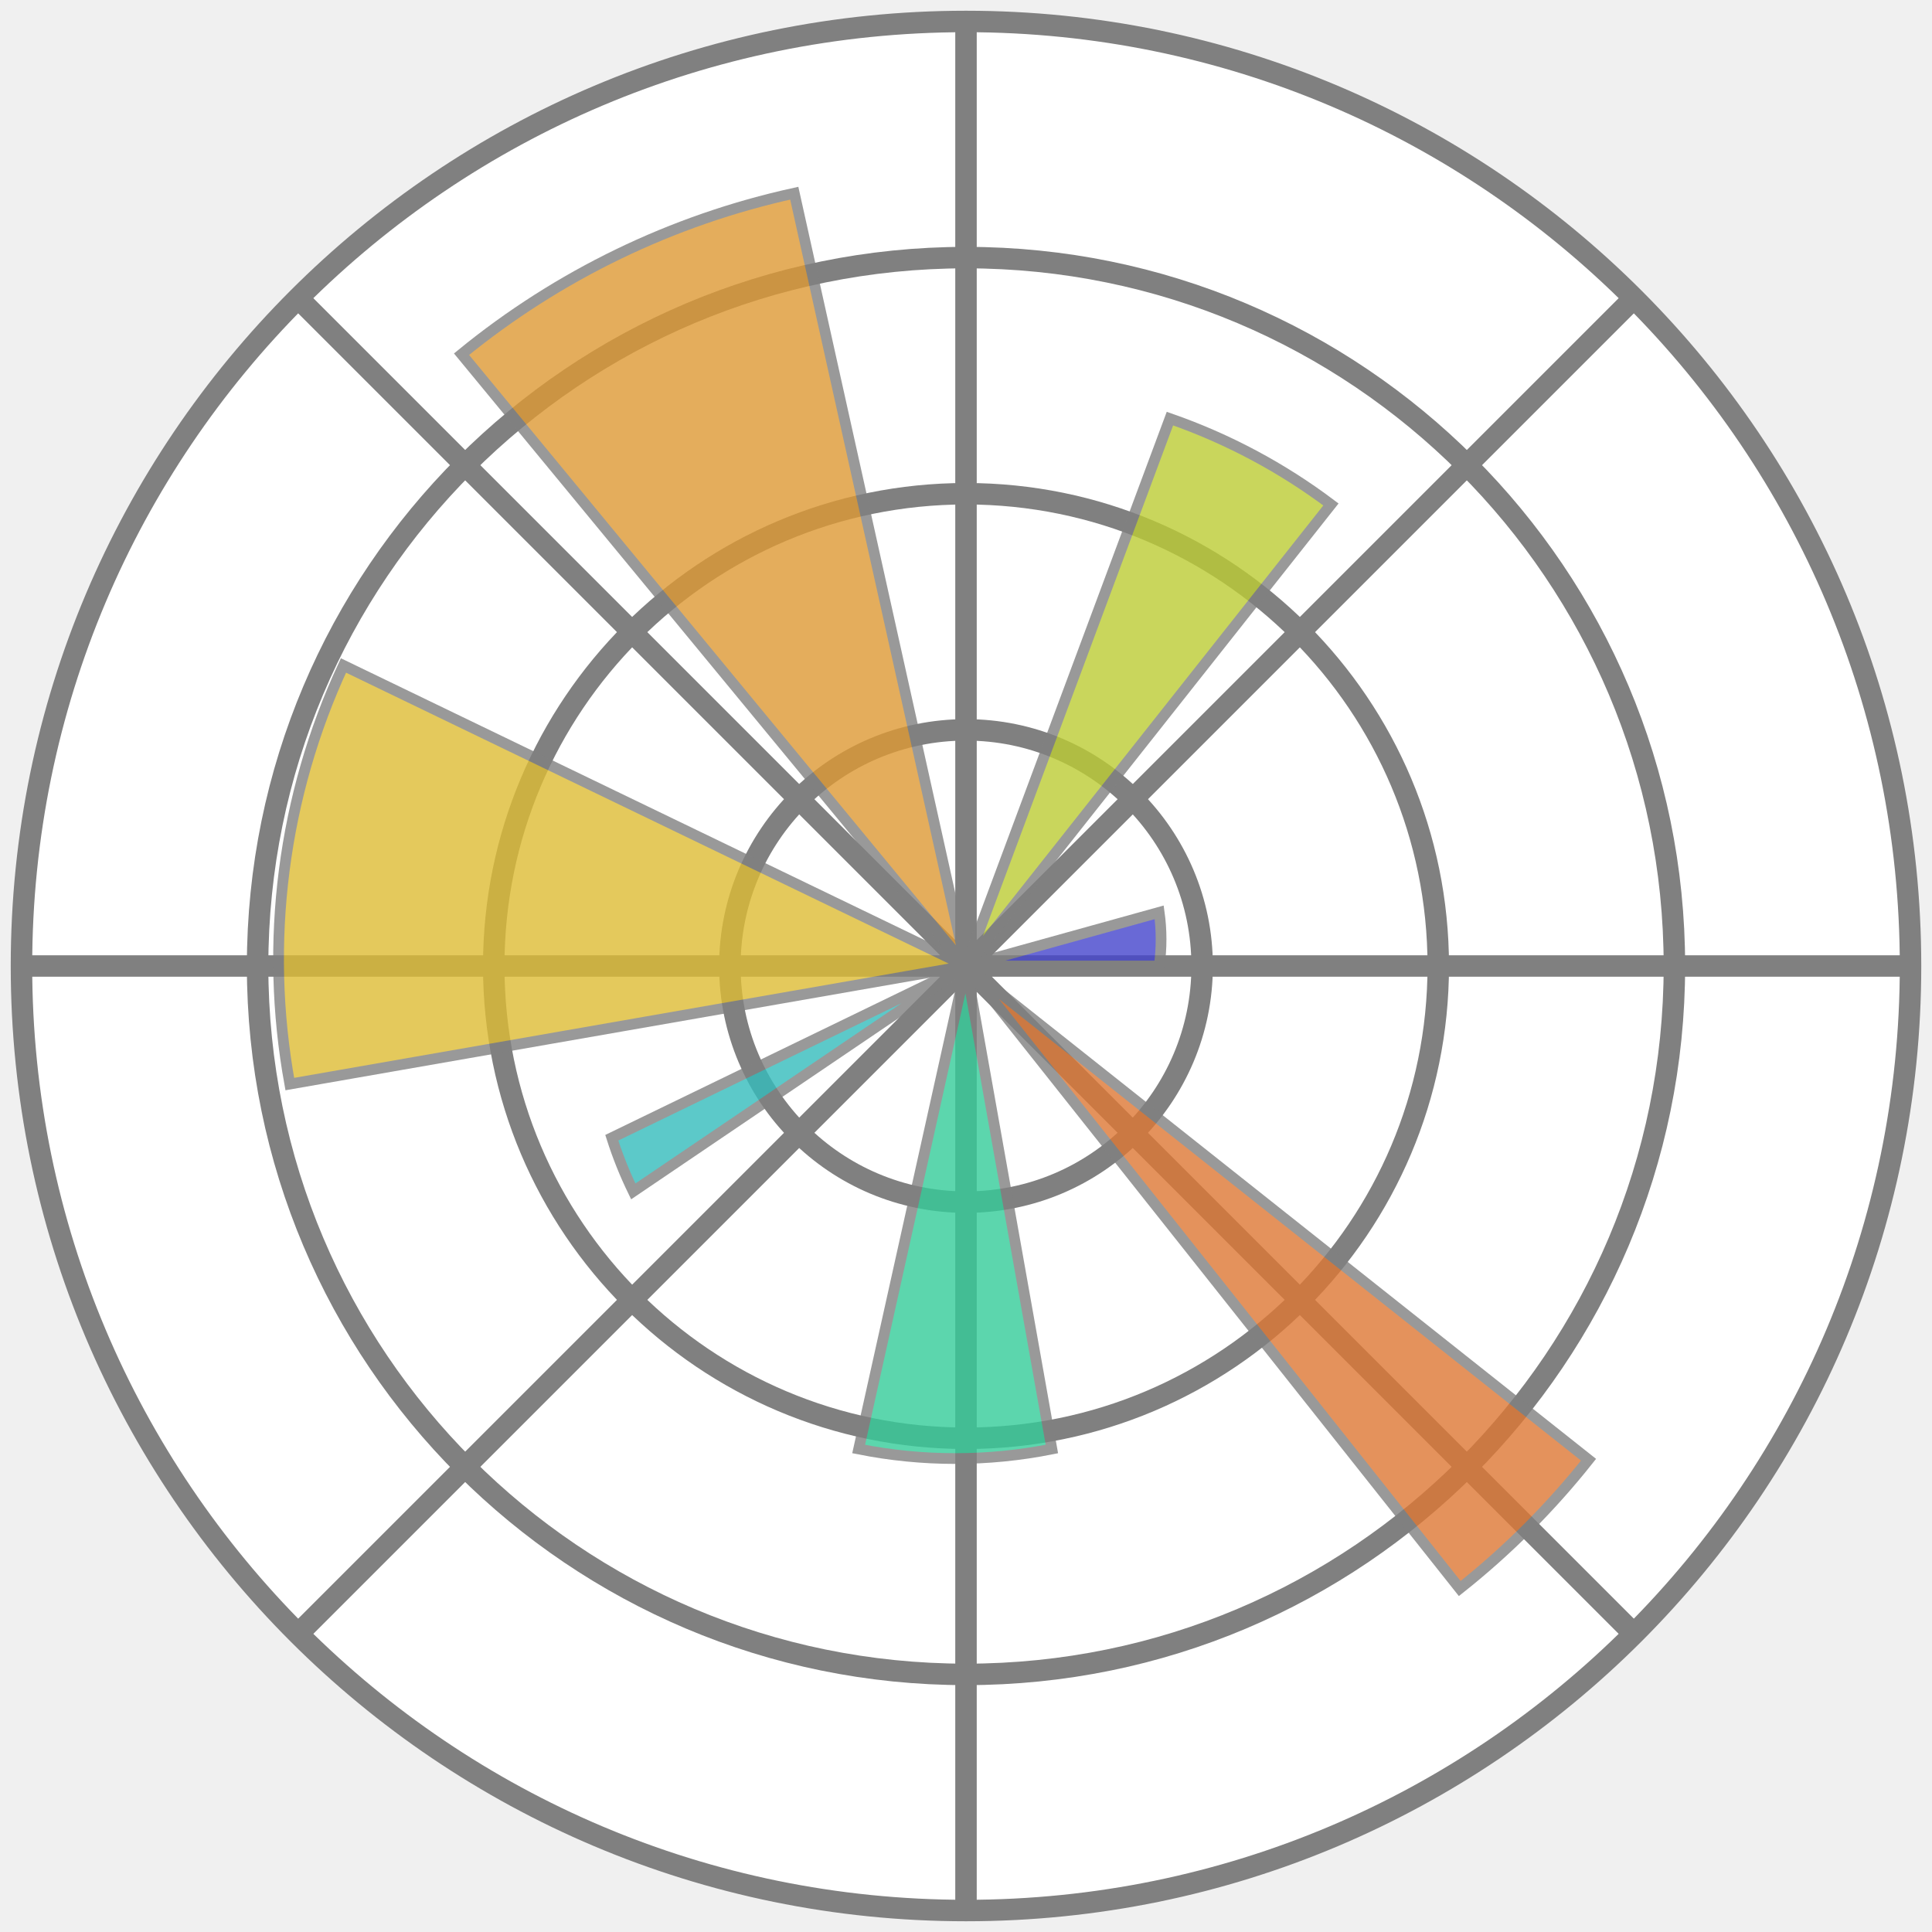
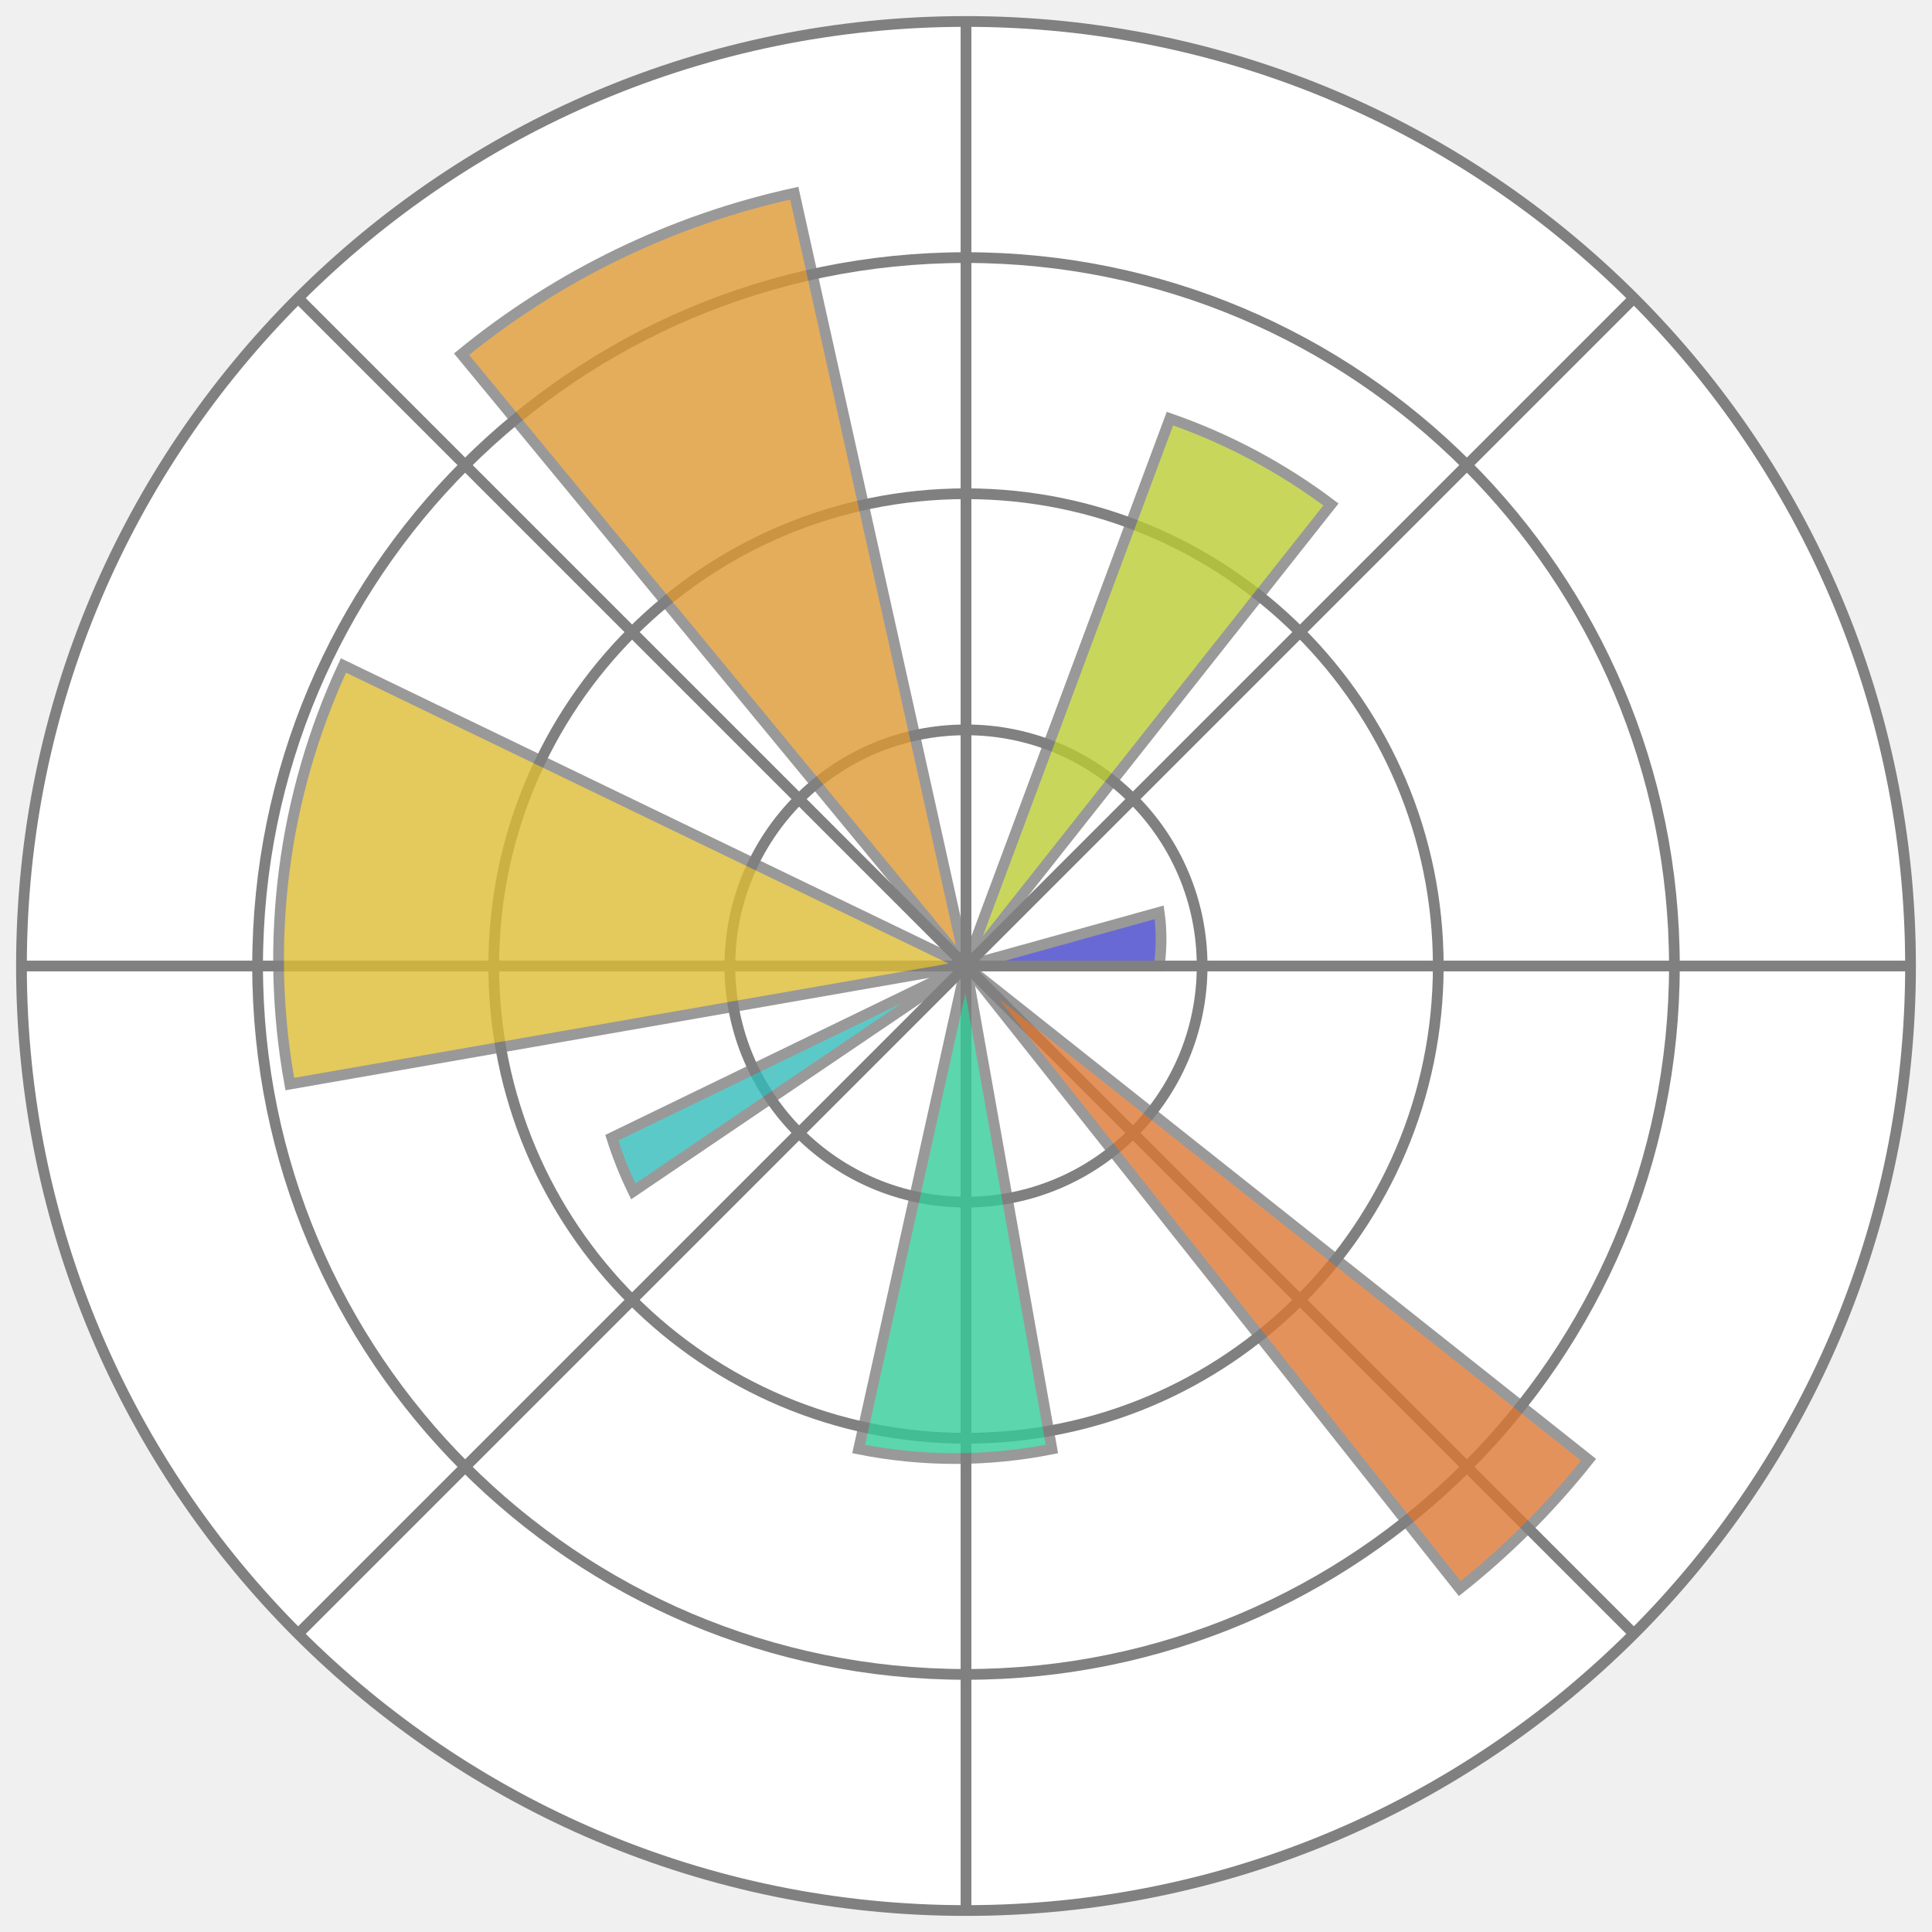
<svg xmlns="http://www.w3.org/2000/svg" width="180" height="180" stroke="gray">
-   <g stroke-width="2" fill="#FFF">
+   <g strokeWidth="2" fill="#FFF">
    <circle cx="90" cy="90" r="88" />
    <circle cx="90" cy="90" r="66" />
    <circle cx="90" cy="90" r="44" />
    <circle cx="90" cy="90" r="22" />
    <path d="M90 2v176m62-26L28 28m124 0L28 152m150-62H2" />
  </g>
  <g opacity=".8">
    <path fill="#44C" d="M90 90h18a18 18 0 0 0 0-5z" />
    <path fill="#BC3" d="m90 90 34-43a55 55 0 0 0-15-8z" />
    <path fill="#D93" d="M90 90 74 18a74 74 0 0 0-31 15z" />
    <path fill="#DB3" d="M90 90 32 62a65 65 0 0 0-5 39z" />
    <path fill="#3BB" d="m90 90-33 16a37 37 0 0 0 2 5z" />
    <path fill="#3C9" d="m90 90-10 45a46 46 0 0 0 18 0z" />
    <path fill="#D73" d="m90 90 46 58a74 74 0 0 0 12-12z" />
  </g>
</svg>
